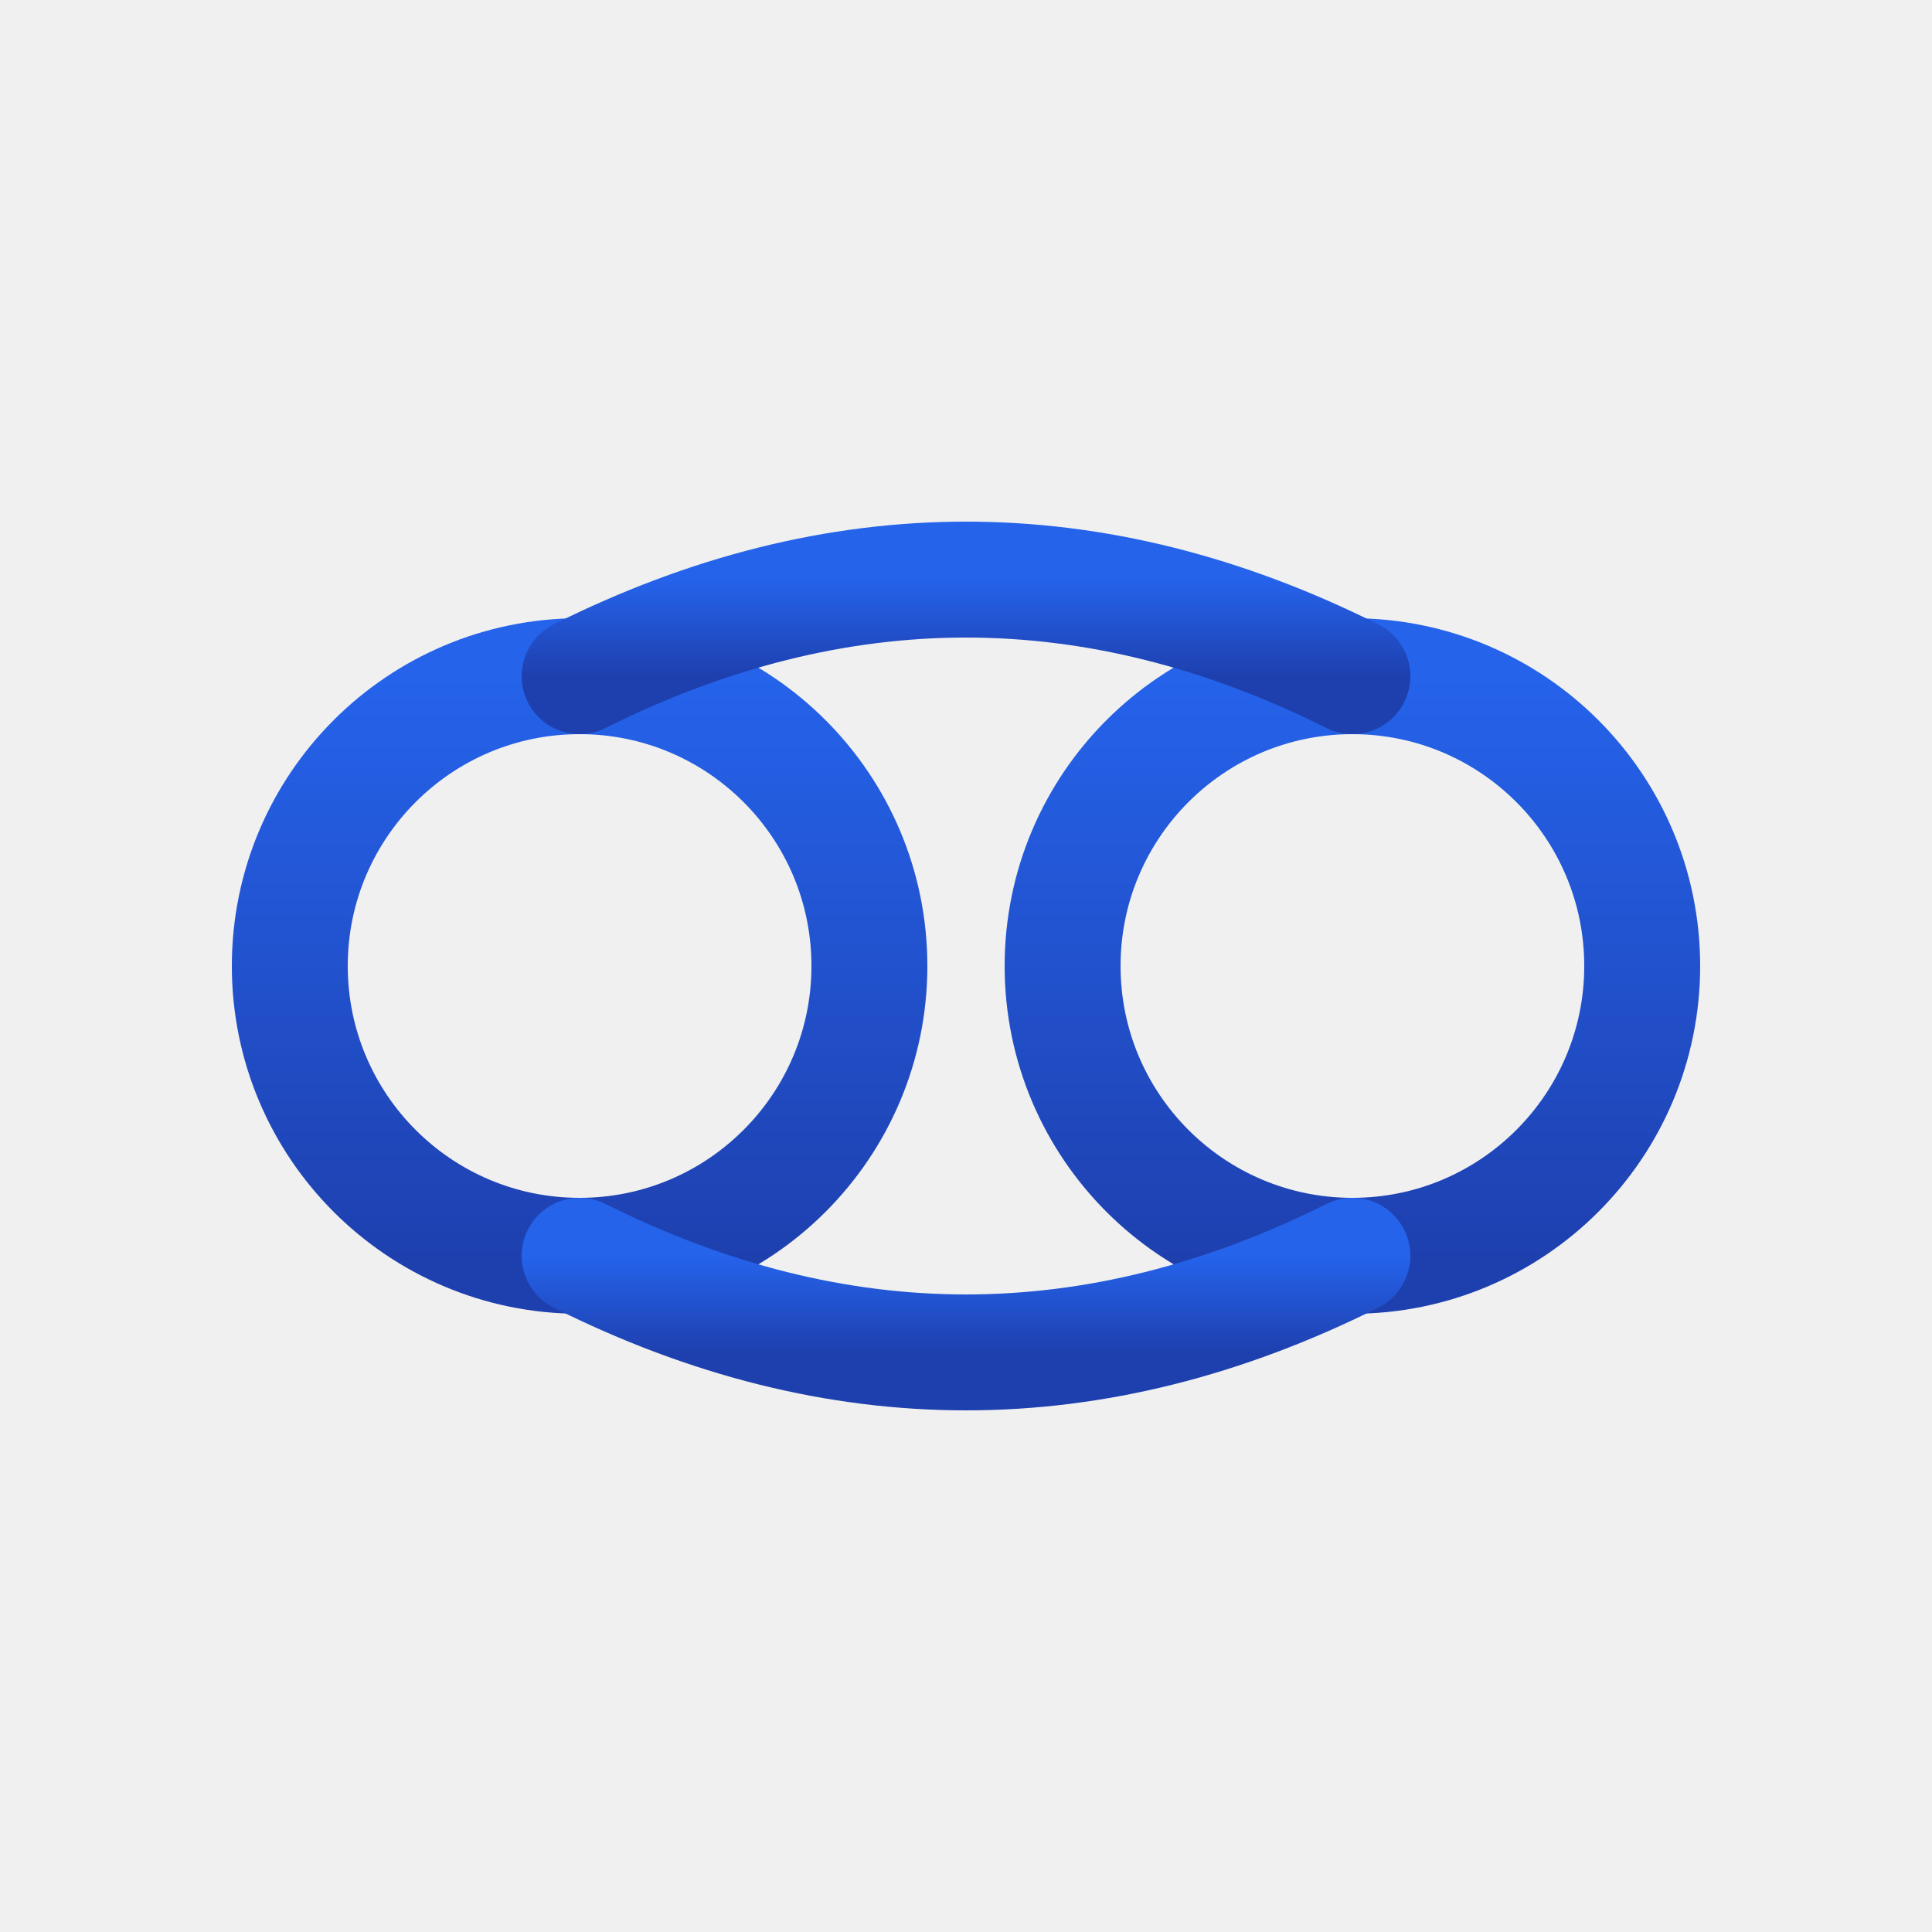
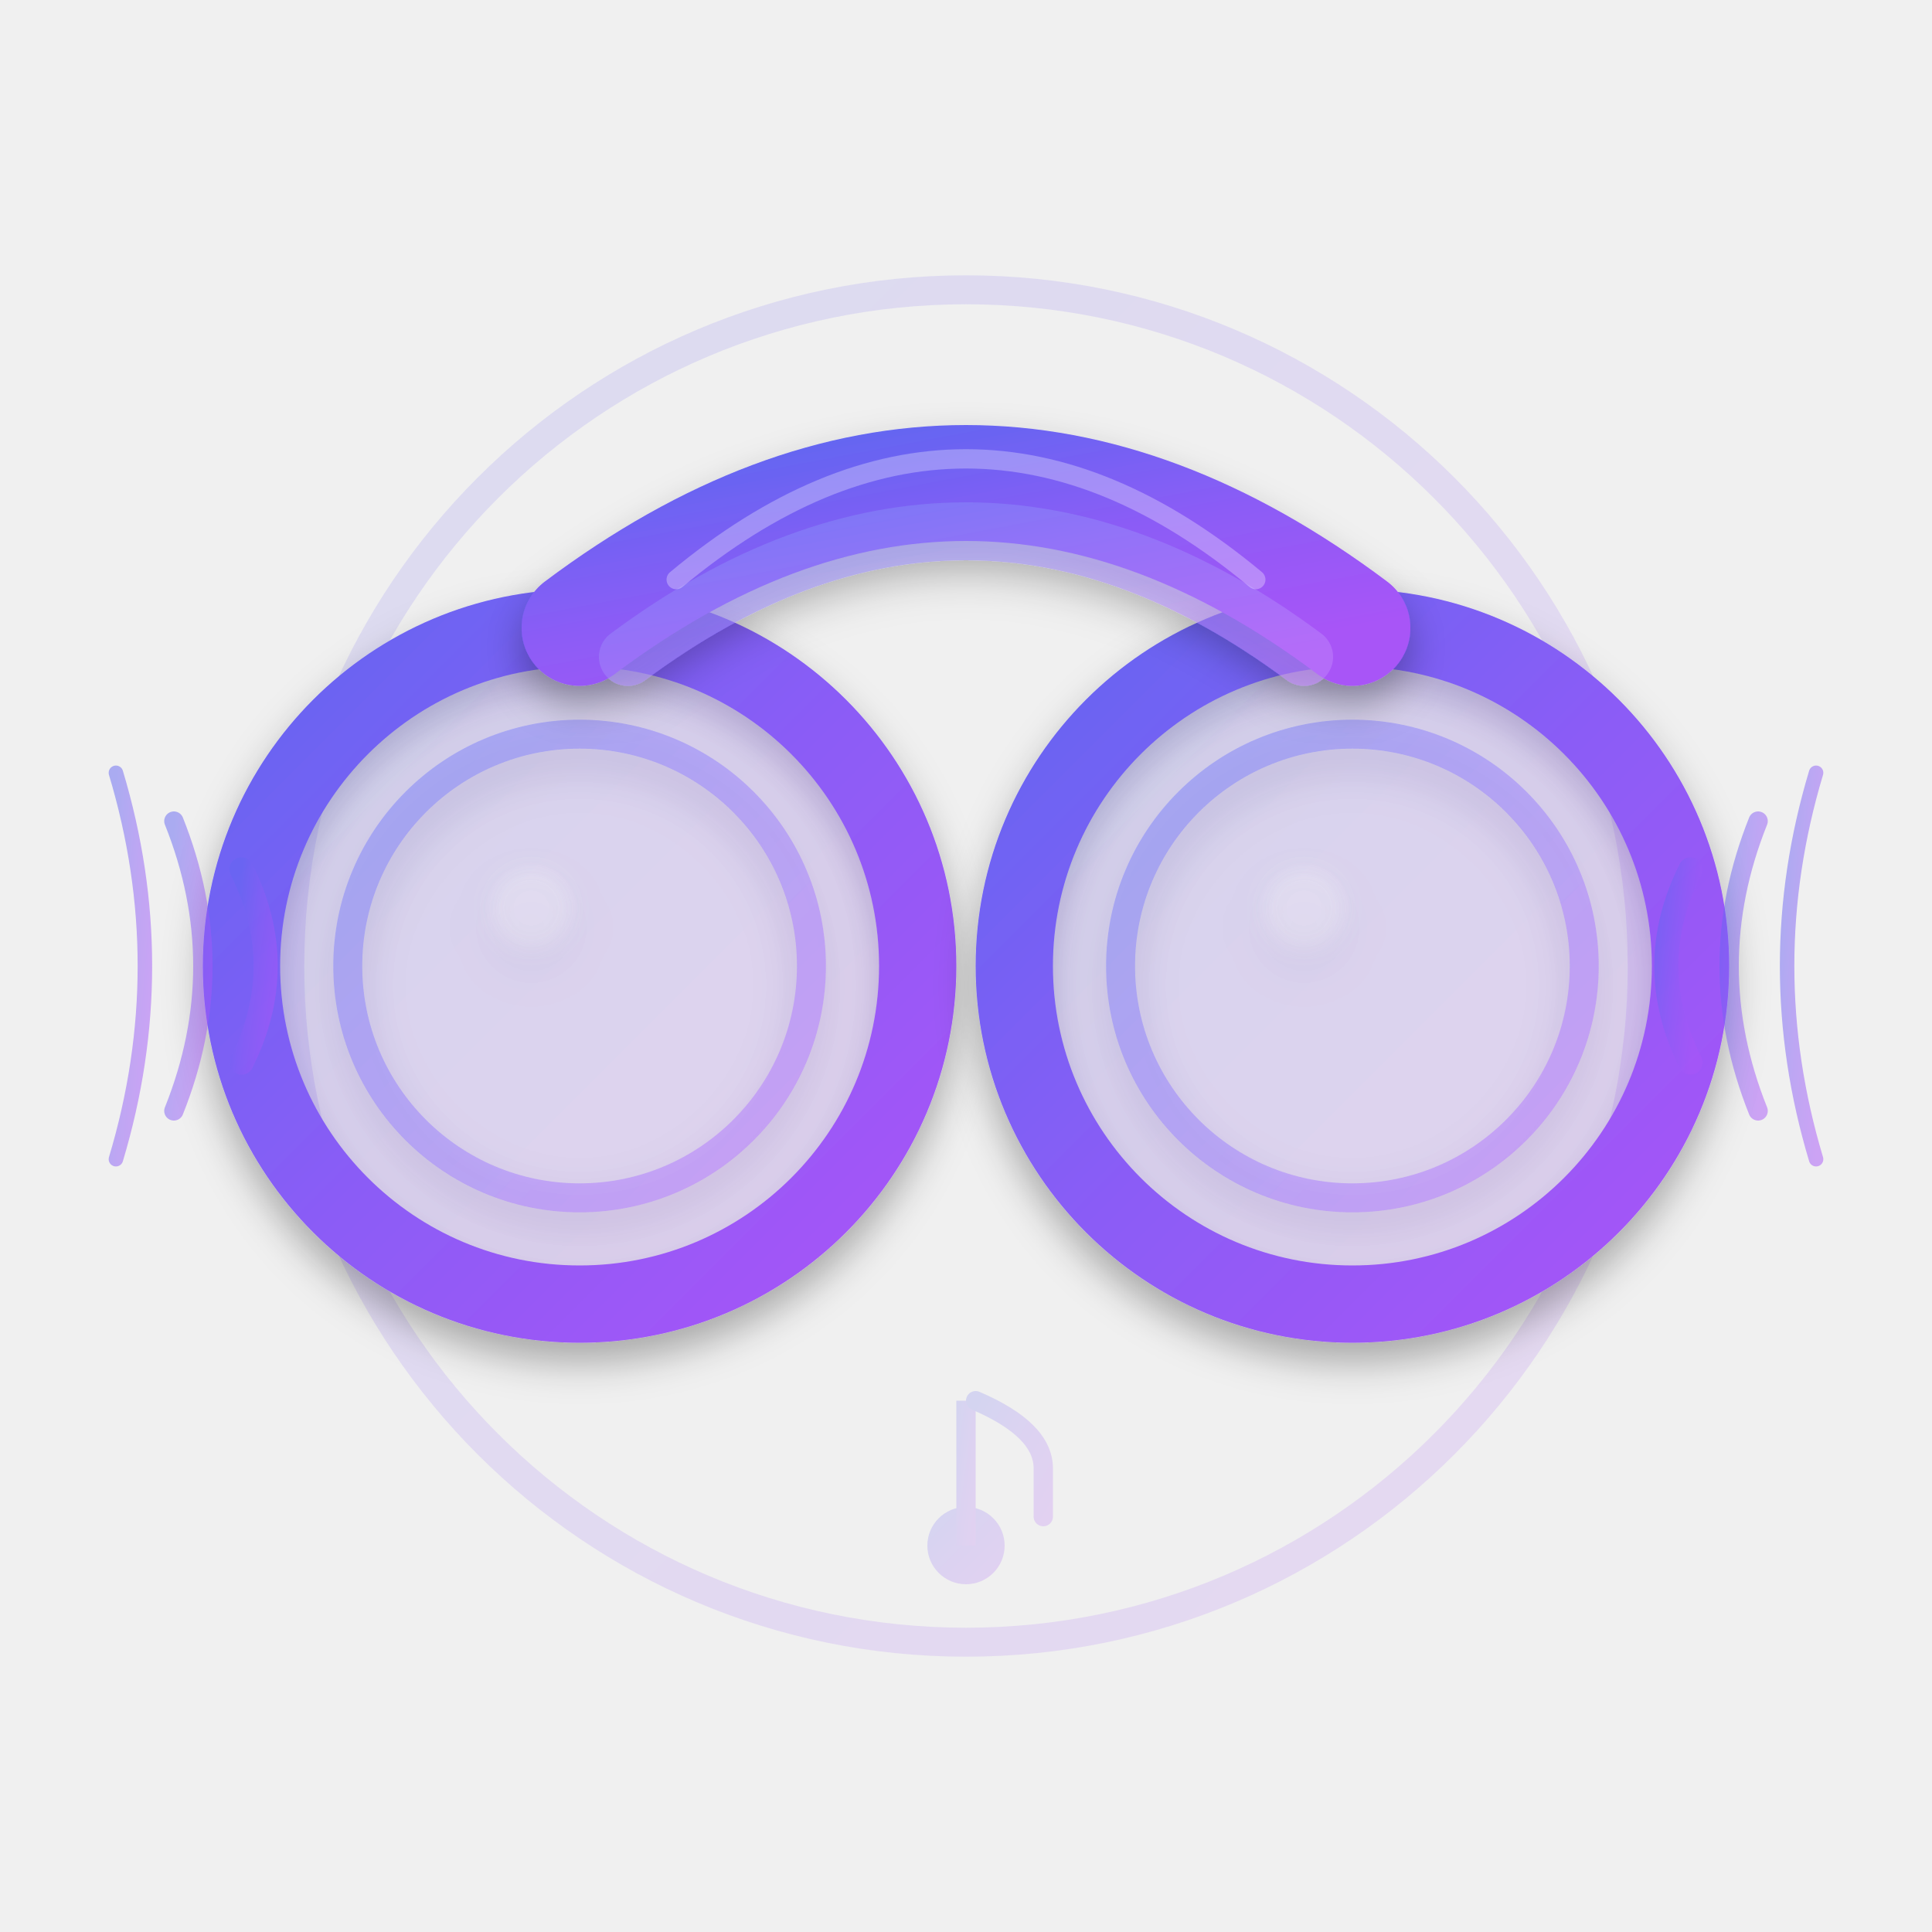
<svg xmlns="http://www.w3.org/2000/svg" viewBox="0 0 200 200">
  <defs>
-     <linearGradient id="headphoneGradient" x1="0%" y1="0%" x2="0%" y2="100%">
-       <stop offset="0%" style="stop-color:#2563eb;stop-opacity:1" />
-       <stop offset="100%" style="stop-color:#1e40af;stop-opacity:1" />
+     <linearGradient id="grad1" x1="0%" y1="0%" x2="100%" y2="100%">
+       <stop offset="0%" style="stop-color:#6366f1;stop-opacity:1" />
+       <stop offset="50%" style="stop-color:#8b5cf6;stop-opacity:1" />
+       <stop offset="100%" style="stop-color:#a855f7;stop-opacity:1" />
    </linearGradient>
+     <linearGradient id="grad2" x1="0%" y1="0%" x2="100%" y2="100%">
+       <stop offset="0%" style="stop-color:#818cf8;stop-opacity:1" />
+       <stop offset="100%" style="stop-color:#c084fc;stop-opacity:1" />
+     </linearGradient>
+     <filter id="softShadow" x="-50%" y="-50%" width="200%" height="200%">
+       <feGaussianBlur in="SourceAlpha" stdDeviation="2" />
+       <feOffset dx="0" dy="2" result="offsetblur" />
+       <feComponentTransfer>
+         <feFuncA type="linear" slope="0.3" />
+       </feComponentTransfer>
+       <feMerge>
+         <feMergeNode />
+         <feMergeNode in="SourceGraphic" />
+       </feMerge>
+     </filter>
+     <filter id="highlight" x="-50%" y="-50%" width="200%" height="200%">
+       <feGaussianBlur in="SourceGraphic" stdDeviation="1" />
+       <feComponentTransfer>
+         <feFuncA type="linear" slope="0.5" />
+       </feComponentTransfer>
+     </filter>
  </defs>
-   <circle cx="60" cy="100" r="30" fill="none" stroke="url(#headphoneGradient)" stroke-width="12" />
-   <circle cx="140" cy="100" r="30" fill="none" stroke="url(#headphoneGradient)" stroke-width="12" />
-   <path d="M 60 70 Q 100 50 140 70" fill="none" stroke="url(#headphoneGradient)" stroke-width="12" stroke-linecap="round" />
-   <path d="M 60 130 Q 100 150 140 130" fill="none" stroke="url(#headphoneGradient)" stroke-width="12" stroke-linecap="round" />
+   <circle cx="100" cy="100" r="70" fill="none" stroke="url(#grad1)" stroke-width="3" opacity="0.15" />
+   <g filter="url(#softShadow)">
+     <circle cx="60" cy="100" r="35" fill="url(#grad1)" opacity="0.15" />
+     <circle cx="60" cy="100" r="35" fill="none" stroke="url(#grad1)" stroke-width="8" />
+     <circle cx="60" cy="100" r="24" fill="none" stroke="url(#grad2)" stroke-width="3" opacity="0.6" />
+     <g opacity="0.4">
+       <line x1="60" y1="90" x2="60" y2="110" stroke="url(#grad2)" stroke-width="2" stroke-linecap="round" />
+       <line x1="54" y1="92" x2="54" y2="108" stroke="url(#grad2)" stroke-width="1.5" stroke-linecap="round" />
+       <line x1="66" y1="92" x2="66" y2="108" stroke="url(#grad2)" stroke-width="1.5" stroke-linecap="round" />
+     </g>
+     <circle cx="55" cy="94" r="4" fill="white" opacity="0.4" filter="url(#highlight)" />
+   </g>
+   <g filter="url(#softShadow)">
+     <circle cx="140" cy="100" r="35" fill="url(#grad1)" opacity="0.15" />
+     <circle cx="140" cy="100" r="35" fill="none" stroke="url(#grad1)" stroke-width="8" />
+     <circle cx="140" cy="100" r="24" fill="none" stroke="url(#grad2)" stroke-width="3" opacity="0.6" />
+     <g opacity="0.4">
+       <line x1="140" y1="90" x2="140" y2="110" stroke="url(#grad2)" stroke-width="2" stroke-linecap="round" />
+       <line x1="134" y1="92" x2="134" y2="108" stroke="url(#grad2)" stroke-width="1.5" stroke-linecap="round" />
+       <line x1="146" y1="92" x2="146" y2="108" stroke="url(#grad2)" stroke-width="1.5" stroke-linecap="round" />
+     </g>
+     <circle cx="135" cy="94" r="4" fill="white" opacity="0.4" filter="url(#highlight)" />
+   </g>
+   <g filter="url(#softShadow)">
+     <path d="M 60 65 Q 100 35 140 65" fill="none" stroke="url(#grad1)" stroke-width="12" stroke-linecap="round" />
+     <path d="M 65 68 Q 100 42 135 68" fill="none" stroke="url(#grad2)" stroke-width="6" stroke-linecap="round" opacity="0.5" />
+     <path d="M 70 60 Q 100 35 130 60" fill="none" stroke="white" stroke-width="2" stroke-linecap="round" opacity="0.3" />
+   </g>
+   <g opacity="0.5">
+     <path d="M 25 90 Q 30 100 25 110" fill="none" stroke="url(#grad1)" stroke-width="2.5" stroke-linecap="round" />
+     <path d="M 18 85 Q 24 100 18 115" fill="none" stroke="url(#grad1)" stroke-width="2" stroke-linecap="round" />
+     <path d="M 12 80 Q 18 100 12 120" fill="none" stroke="url(#grad1)" stroke-width="1.5" stroke-linecap="round" />
+   </g>
+   <g opacity="0.5">
+     <path d="M 175 90 Q 170 100 175 110" fill="none" stroke="url(#grad1)" stroke-width="2.5" stroke-linecap="round" />
+     <path d="M 182 85 Q 176 100 182 115" fill="none" stroke="url(#grad1)" stroke-width="2" stroke-linecap="round" />
+     <path d="M 188 80 Q 182 100 188 120" fill="none" stroke="url(#grad1)" stroke-width="1.5" stroke-linecap="round" />
+   </g>
+   <g opacity="0.2" transform="translate(100, 160)">
+     <circle cx="0" cy="0" r="4" fill="url(#grad1)" />
+     <rect x="-1" y="-15" width="2" height="15" fill="url(#grad1)" />
+     <path d="M 1 -15 Q 8 -12 8 -8 L 8 -3" stroke="url(#grad1)" stroke-width="2" fill="none" stroke-linecap="round" />
+   </g>
</svg>
